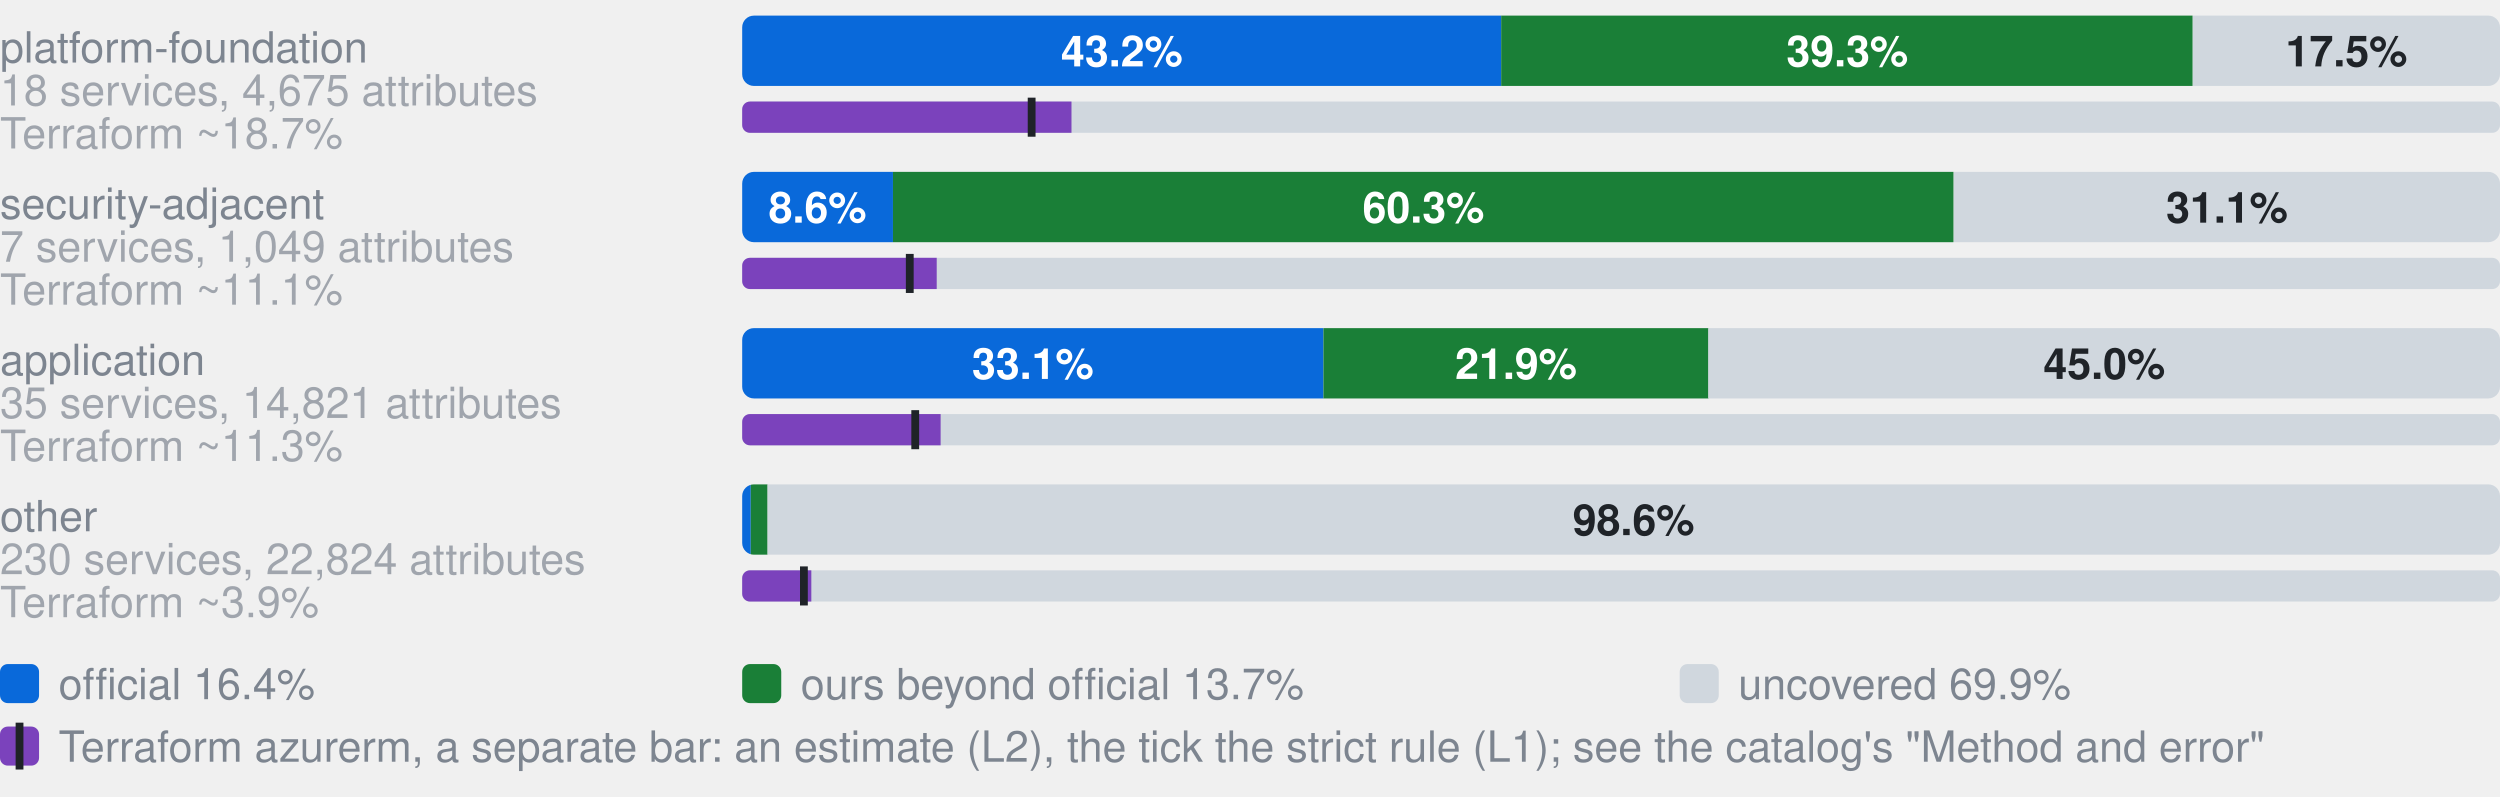
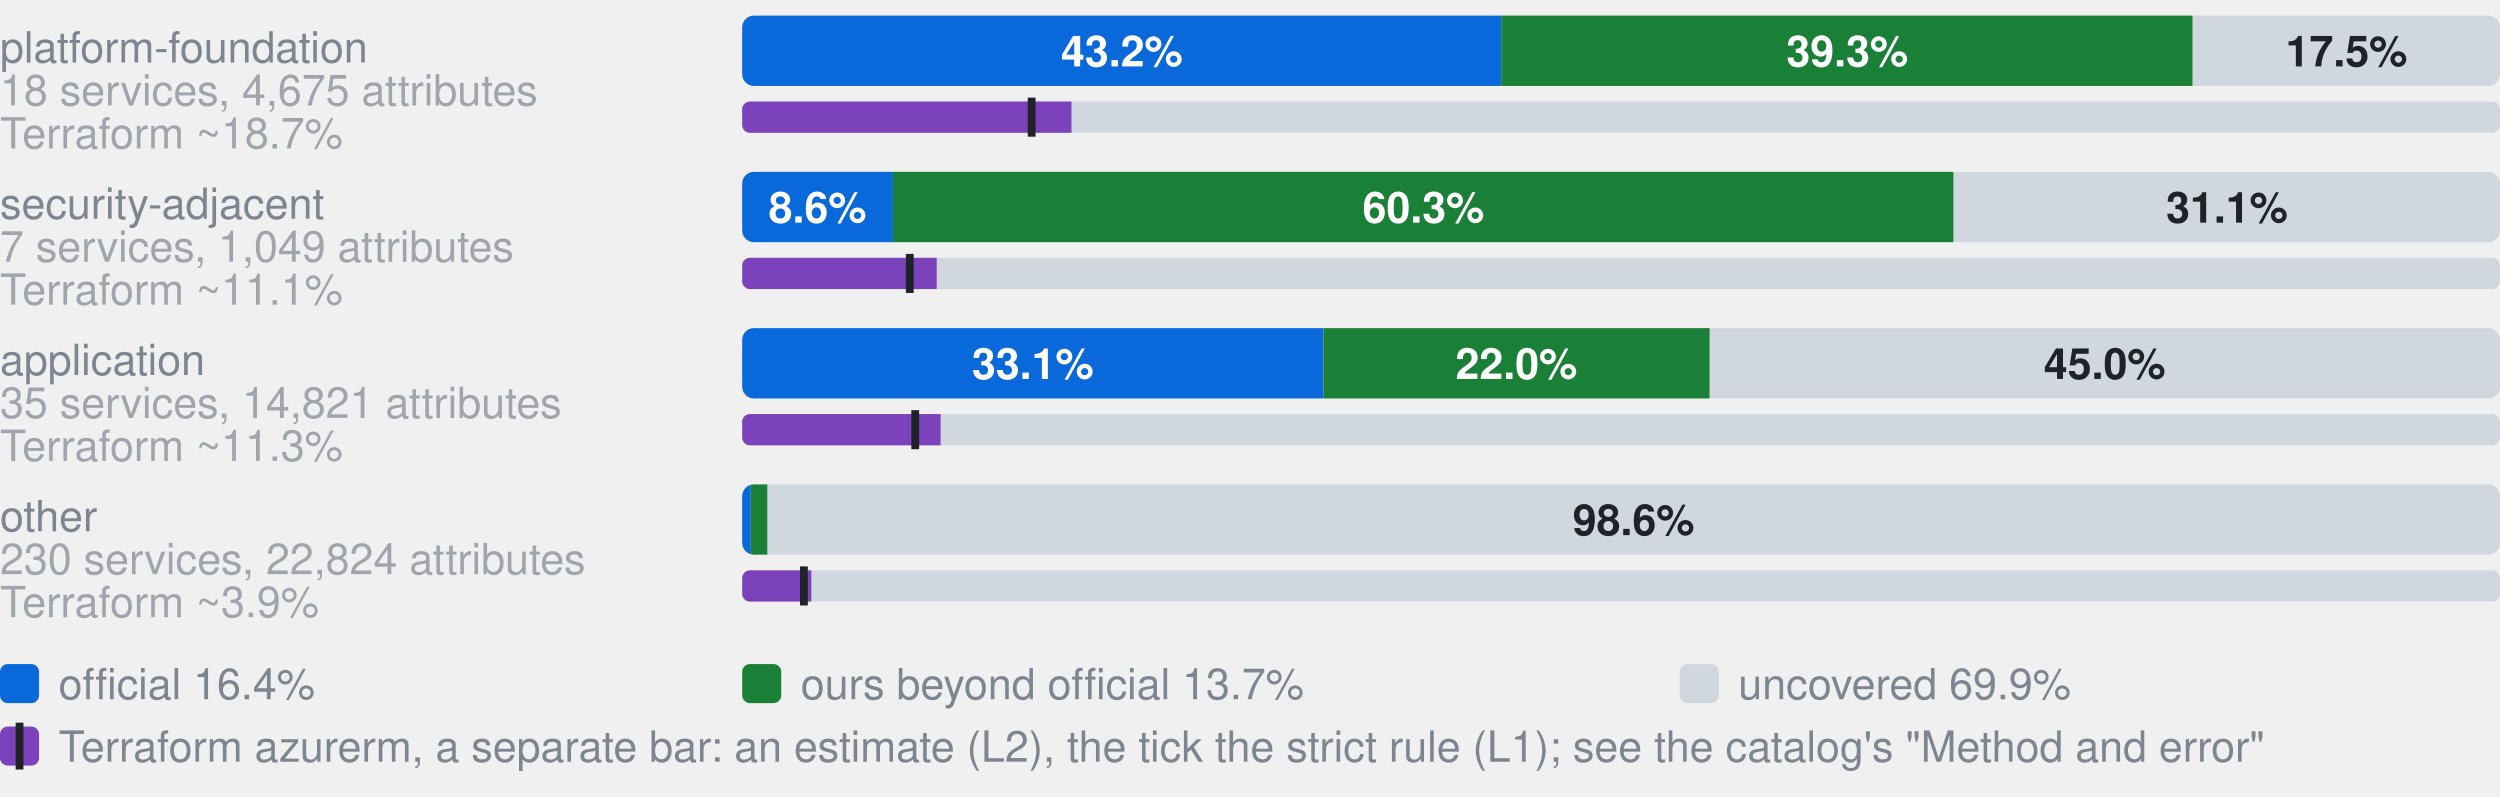
- <svg xmlns="http://www.w3.org/2000/svg" width="640" height="204" viewBox="0 0 640 204" role="img" aria-label="Coverage by category. platform-foundation, 18 services, 4,675 attributes: 43.2% official, 39.3% ours beyond official, 17.5% uncovered, of 4675 attributes; Terraform azurerm, an estimate: 18.7% (L2), 16.5% by the strict rule (L1); security-adjacent, 7 services, 1,049 attributes: 8.6% official, 60.3% ours beyond official, 31.1% uncovered, of 1049 attributes; Terraform azurerm, an estimate: 11.1% (L2), 9.5% by the strict rule (L1); application, 35 services, 14,821 attributes: 33.1% official, 21.9% ours beyond official, 45.0% uncovered, of 14821 attributes; Terraform azurerm, an estimate: 11.3% (L2), 9.8% by the strict rule (L1); other, 230 services, 22,824 attributes: 0.5% official, 1.0% ours beyond official, 98.6% uncovered, of 22824 attributes; Terraform azurerm, an estimate: 3.9% (L2), 3.5% by the strict rule (L1)">
+ <svg xmlns="http://www.w3.org/2000/svg" width="640" height="204" viewBox="0 0 640 204" role="img" aria-label="Coverage by category. platform-foundation, 18 services, 4,675 attributes: 43.2% official, 39.3% ours beyond official, 17.5% uncovered, of 4675 attributes; Terraform azurerm, an estimate: 18.7% (L2), 16.5% by the strict rule (L1); security-adjacent, 7 services, 1,049 attributes: 8.6% official, 60.3% ours beyond official, 31.1% uncovered, of 1049 attributes; Terraform azurerm, an estimate: 11.1% (L2), 9.5% by the strict rule (L1); application, 35 services, 14,821 attributes: 33.1% official, 22.0% ours beyond official, 45.0% uncovered, of 14821 attributes; Terraform azurerm, an estimate: 11.3% (L2), 9.8% by the strict rule (L1); other, 230 services, 22,824 attributes: 0.5% official, 1.0% ours beyond official, 98.6% uncovered, of 22824 attributes; Terraform azurerm, an estimate: 3.9% (L2), 3.5% by the strict rule (L1)">
  <style>text{font-family:-apple-system,BlinkMacSystemFont,"Segoe UI",Helvetica,Arial,sans-serif}.s{font-size:11px;font-weight:600}.t{font-size:11px;fill:#7d8590}.h{font-size:12px;font-weight:600;fill:#7d8590}</style>
  <text x="0" y="16.0" class="t">platform-foundation</text>
  <text x="0" y="27.0" class="t" opacity="0.7">18 services, 4,675 attributes</text>
  <clipPath id="g0">
    <rect x="190.0" y="4.0" width="450.0" height="18.0" rx="3" />
  </clipPath>
  <g clip-path="url(#g0)">
    <rect x="190.0" y="4.0" width="194.3" height="18.0" fill="#0969da" />
    <rect x="384.3" y="4.0" width="177.0" height="18.0" fill="#1a7f37" />
    <rect x="561.4" y="4.0" width="78.6" height="18.0" fill="#d0d7de" />
  </g>
  <text x="287.2" y="17.0" text-anchor="middle" fill="#fff" class="s">43.2%</text>
  <text x="472.9" y="17.0" text-anchor="middle" fill="#fff" class="s">39.3%</text>
  <text x="600.7" y="17.0" text-anchor="middle" fill="#1f2328" class="s">17.5%</text>
  <text x="0" y="38.0" class="t" opacity="0.7">Terraform ~18.7%</text>
  <clipPath id="t0">
    <rect x="190.0" y="26.0" width="450.0" height="8.0" rx="2" />
  </clipPath>
  <g clip-path="url(#t0)">
    <rect x="190.0" y="26.0" width="450.0" height="8.0" fill="#d0d7de" />
    <rect x="190.0" y="26.0" width="84.3" height="8.0" fill="#7b42bc" />
  </g>
  <rect x="263.1" y="25.0" width="2" height="10.0" fill="#1f2328" />
  <text x="0" y="56.0" class="t">security-adjacent</text>
  <text x="0" y="67.0" class="t" opacity="0.7">7 services, 1,049 attributes</text>
  <clipPath id="g1">
    <rect x="190.0" y="44.0" width="450.0" height="18.0" rx="3" />
  </clipPath>
  <g clip-path="url(#g1)">
    <rect x="190.0" y="44.0" width="38.6" height="18.0" fill="#0969da" />
    <rect x="228.6" y="44.0" width="271.5" height="18.0" fill="#1a7f37" />
    <rect x="500.2" y="44.0" width="139.8" height="18.0" fill="#d0d7de" />
  </g>
  <text x="209.3" y="57.0" text-anchor="middle" fill="#fff" class="s">8.6%</text>
  <text x="364.4" y="57.0" text-anchor="middle" fill="#fff" class="s">60.3%</text>
  <text x="570.1" y="57.0" text-anchor="middle" fill="#1f2328" class="s">31.1%</text>
  <text x="0" y="78.0" class="t" opacity="0.7">Terraform ~11.1%</text>
  <clipPath id="t1">
    <rect x="190.0" y="66.0" width="450.0" height="8.0" rx="2" />
  </clipPath>
  <g clip-path="url(#t1)">
    <rect x="190.0" y="66.0" width="450.0" height="8.0" fill="#d0d7de" />
    <rect x="190.0" y="66.0" width="49.8" height="8.0" fill="#7b42bc" />
  </g>
  <rect x="231.9" y="65.0" width="2" height="10.0" fill="#1f2328" />
  <text x="0" y="96.0" class="t">application</text>
  <text x="0" y="107.0" class="t" opacity="0.7">35 services, 14,821 attributes</text>
  <clipPath id="g2">
    <rect x="190.0" y="84.0" width="450.0" height="18.0" rx="3" />
  </clipPath>
  <g clip-path="url(#g2)">
    <rect x="190.0" y="84.0" width="148.8" height="18.0" fill="#0969da" />
-     <rect x="338.8" y="84.0" width="98.6" height="18.0" fill="#1a7f37" />
-     <rect x="437.3" y="84.0" width="202.7" height="18.0" fill="#d0d7de" />
+     <rect x="338.8" y="84.0" width="98.9" height="18.0" fill="#1a7f37" />
+     <rect x="437.7" y="84.0" width="202.3" height="18.0" fill="#d0d7de" />
  </g>
  <text x="264.4" y="97.0" text-anchor="middle" fill="#fff" class="s">33.1%</text>
-   <text x="388.1" y="97.0" text-anchor="middle" fill="#fff" class="s">21.9%</text>
-   <text x="538.7" y="97.0" text-anchor="middle" fill="#1f2328" class="s">45.0%</text>
+   <text x="388.2" y="97.0" text-anchor="middle" fill="#fff" class="s">22.0%</text>
+   <text x="538.8" y="97.0" text-anchor="middle" fill="#1f2328" class="s">45.0%</text>
  <text x="0" y="118.0" class="t" opacity="0.7">Terraform ~11.3%</text>
  <clipPath id="t2">
    <rect x="190.0" y="106.0" width="450.0" height="8.0" rx="2" />
  </clipPath>
  <g clip-path="url(#t2)">
    <rect x="190.0" y="106.0" width="450.0" height="8.0" fill="#d0d7de" />
    <rect x="190.0" y="106.0" width="50.8" height="8.0" fill="#7b42bc" />
  </g>
  <rect x="233.3" y="105.0" width="2" height="10.0" fill="#1f2328" />
  <text x="0" y="136.0" class="t">other</text>
  <text x="0" y="147.0" class="t" opacity="0.7">230 services, 22,824 attributes</text>
  <clipPath id="g3">
    <rect x="190.0" y="124.0" width="450.0" height="18.0" rx="3" />
  </clipPath>
  <g clip-path="url(#g3)">
    <rect x="190.0" y="124.0" width="2.2" height="18.0" fill="#0969da" />
    <rect x="192.2" y="124.0" width="4.3" height="18.0" fill="#1a7f37" />
    <rect x="196.5" y="124.0" width="443.5" height="18.0" fill="#d0d7de" />
  </g>
  <text x="418.2" y="137.0" text-anchor="middle" fill="#1f2328" class="s">98.6%</text>
  <text x="0" y="158.0" class="t" opacity="0.7">Terraform ~3.9%</text>
  <clipPath id="t3">
    <rect x="190.0" y="146.0" width="450.0" height="8.0" rx="2" />
  </clipPath>
  <g clip-path="url(#t3)">
    <rect x="190.0" y="146.0" width="450.0" height="8.0" fill="#d0d7de" />
    <rect x="190.0" y="146.0" width="17.7" height="8.0" fill="#7b42bc" />
  </g>
  <rect x="204.8" y="145.0" width="2" height="10.0" fill="#1f2328" />
  <rect x="0" y="170" width="10" height="10" rx="2" fill="#0969da" />
  <text x="15" y="179" class="t">official 16.4%</text>
  <rect x="190" y="170" width="10" height="10" rx="2" fill="#1a7f37" />
  <text x="205" y="179" class="t">ours beyond official 13.7%</text>
  <rect x="430" y="170" width="10" height="10" rx="2" fill="#d0d7de" />
  <text x="445" y="179" class="t">uncovered 69.9%</text>
  <rect x="0" y="186" width="10" height="10" rx="2" fill="#7b42bc" />
  <rect x="4" y="185" width="2" height="12" fill="#1f2328" />
  <text x="15" y="195" class="t">Terraform azurerm, a separate bar: an estimate (L2), the tick the strict rule (L1); see the catalog's "Method and error"</text>
</svg>
